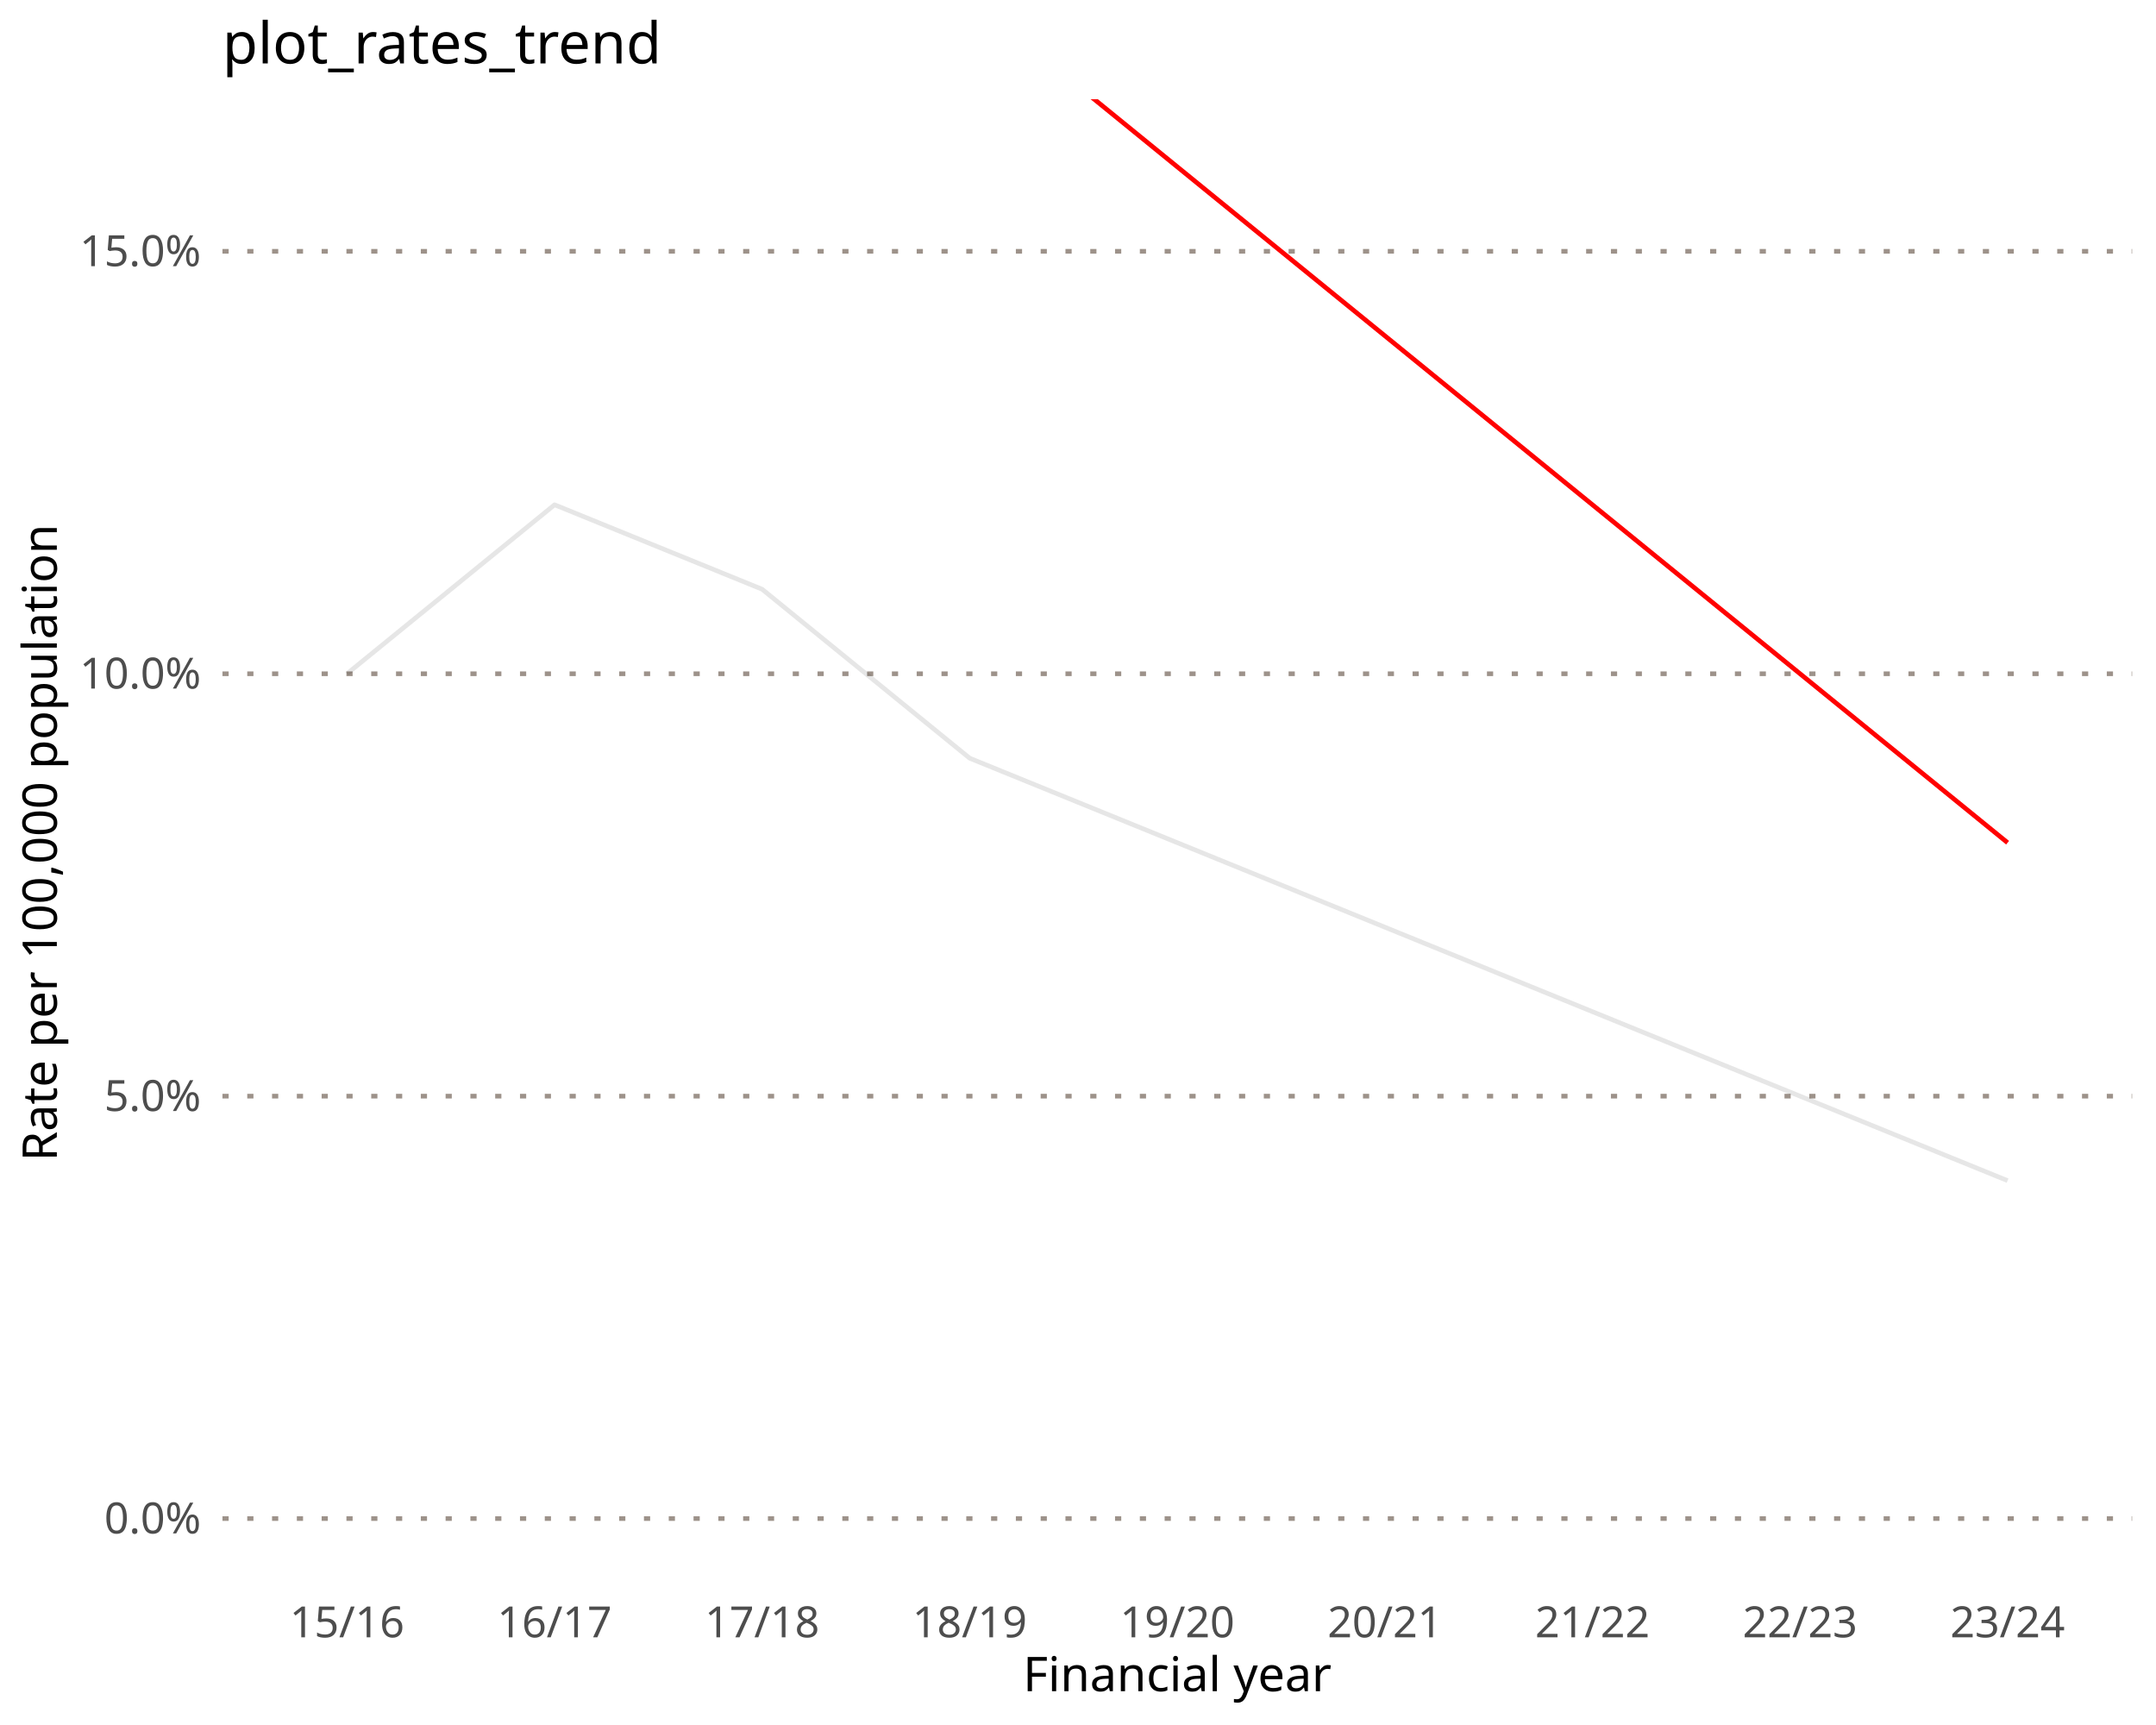
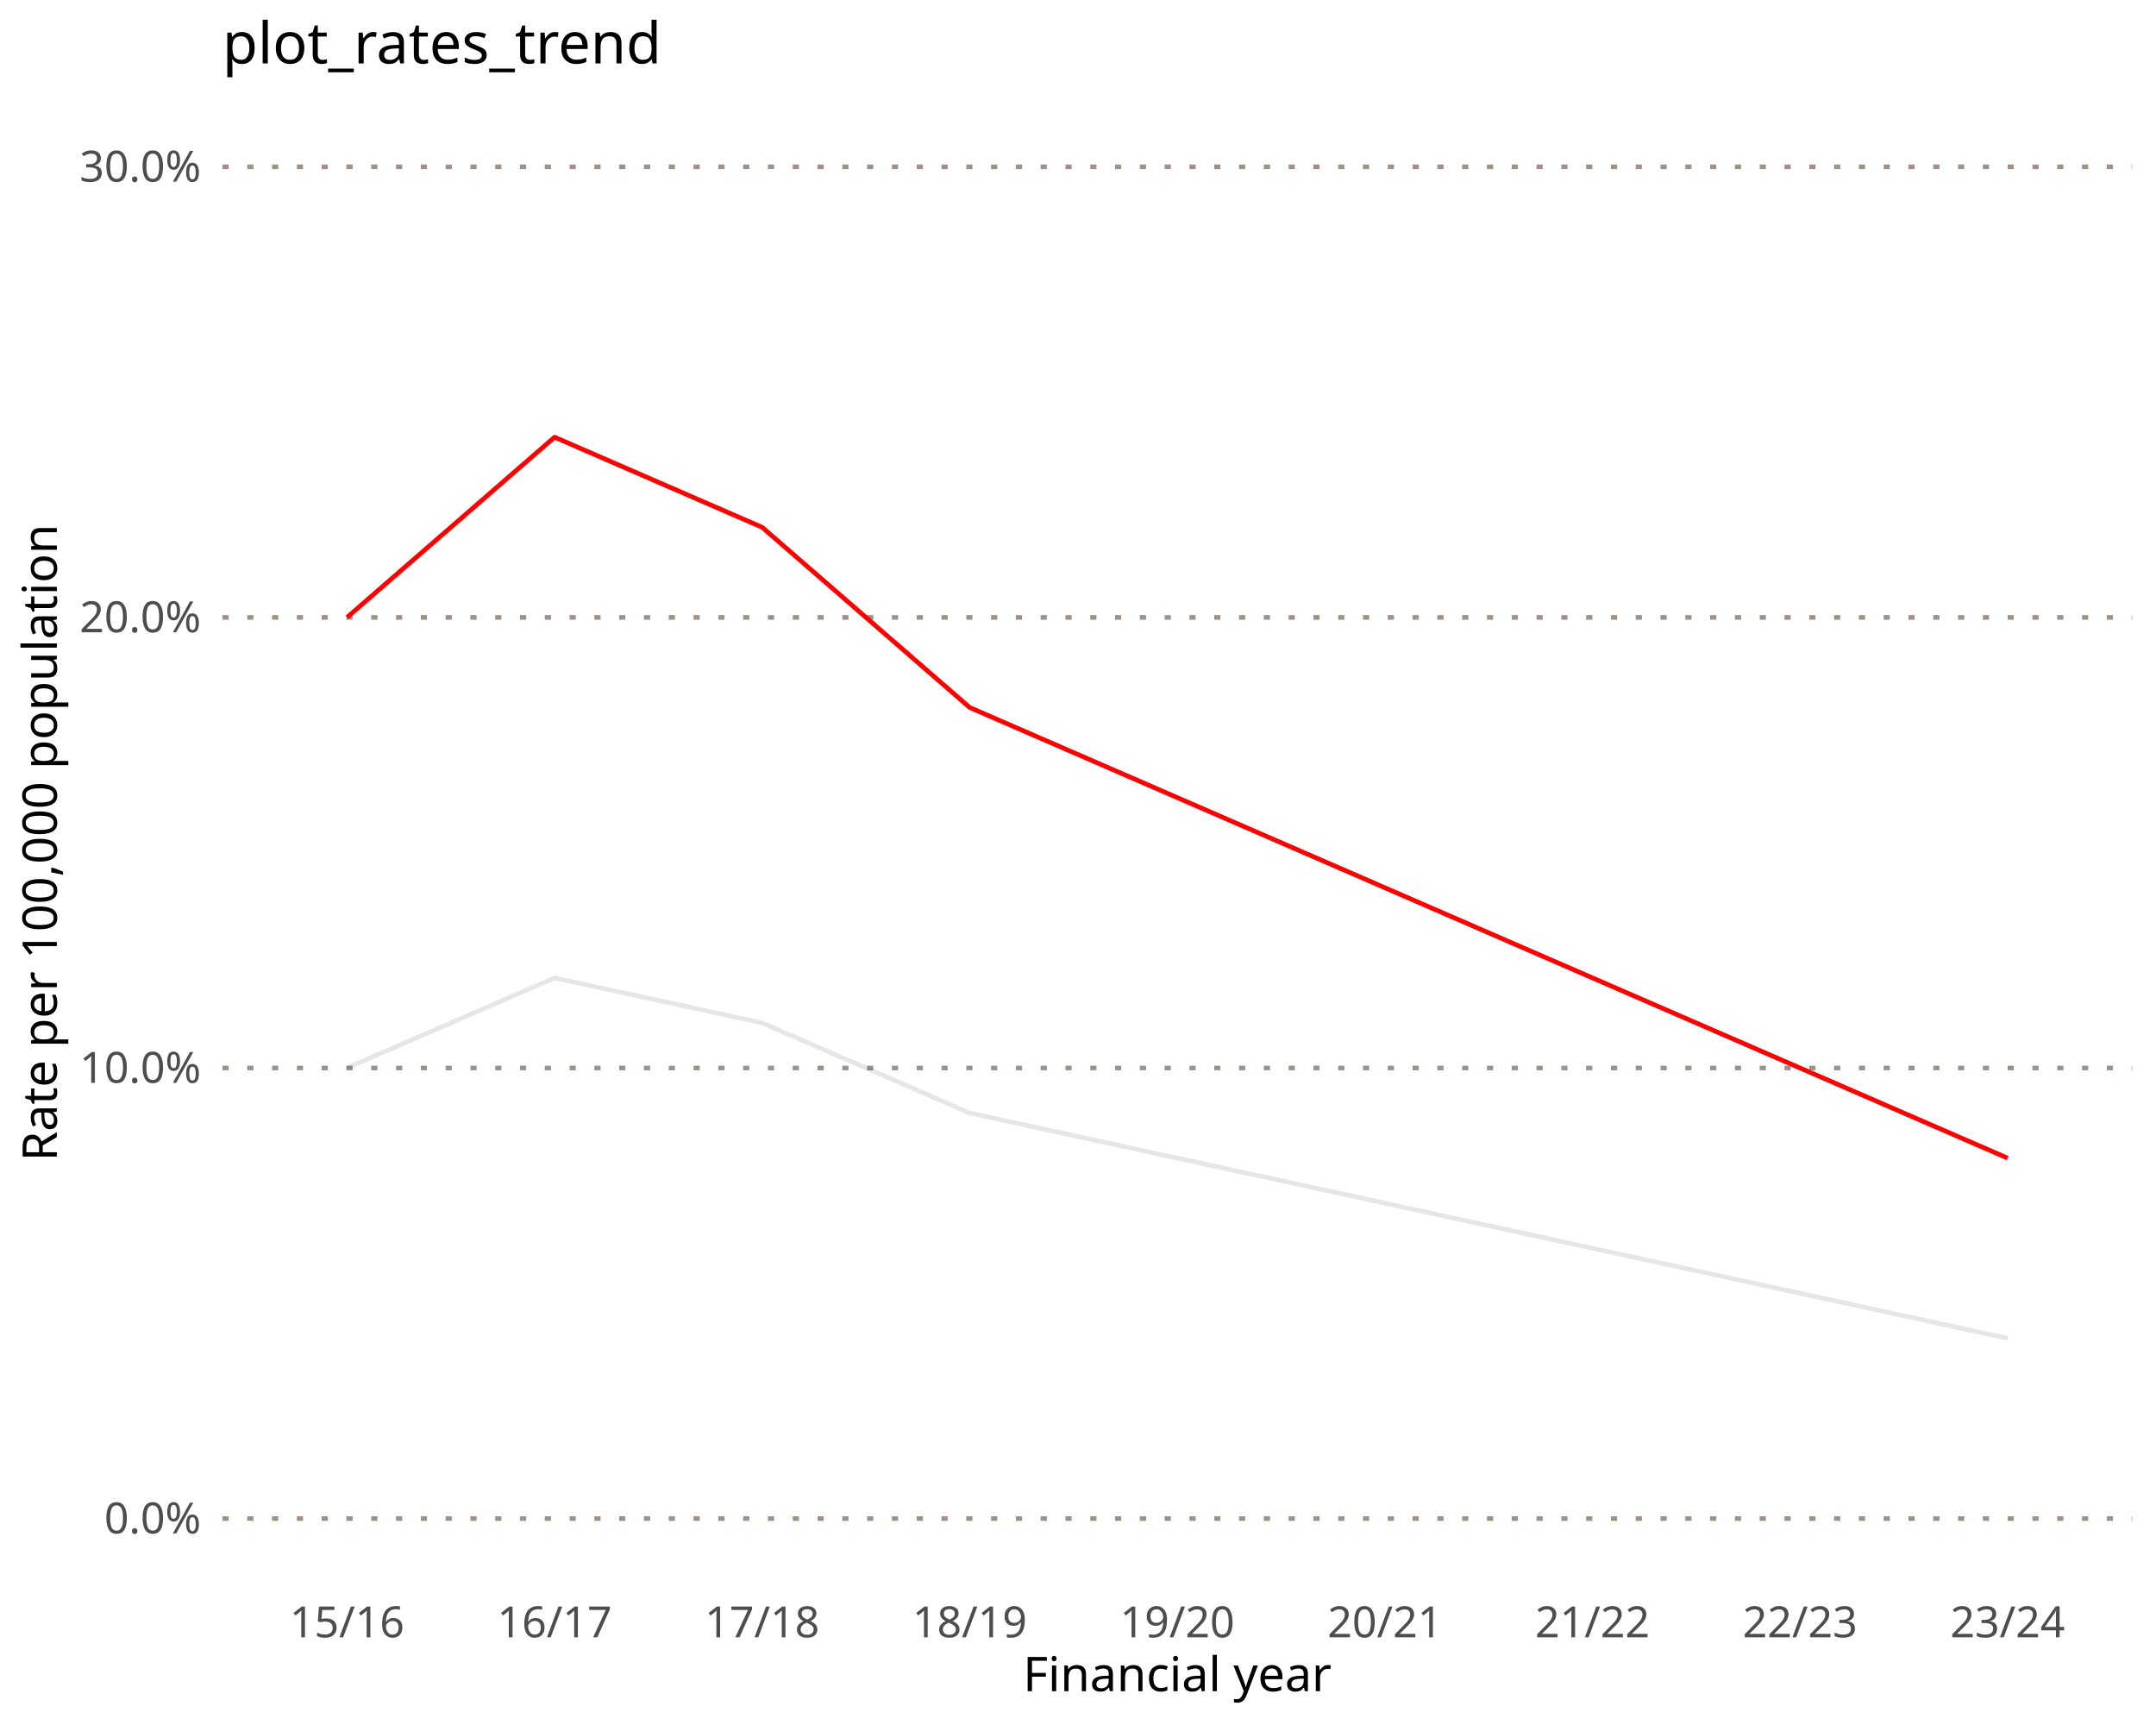
<svg xmlns="http://www.w3.org/2000/svg" class="svglite" data-engine-version="2.0" width="720.00pt" height="576.00pt" viewBox="0 0 720.00 576.00">
  <defs>
    <style type="text/css">
    .svglite line, .svglite polyline, .svglite polygon, .svglite path, .svglite rect, .svglite circle {
      fill: none;
      stroke: #000000;
      stroke-linecap: round;
      stroke-linejoin: round;
      stroke-miterlimit: 10.00;
    }
  </style>
  </defs>
  <rect width="100%" height="100%" style="stroke: none; fill: #FFFFFF;" />
  <defs>
    <clipPath id="cpMC4wMHw3MjAuMDB8MC4wMHw1NzYuMDA=">
      <rect x="0.00" y="0.00" width="720.00" height="576.00" />
    </clipPath>
  </defs>
  <g clip-path="url(#cpMC4wMHw3MjAuMDB8MC4wMHw1NzYuMDA=)">
    <rect x="0" y="0.00" width="720.00" height="576.00" style="stroke-width: 1.55; stroke: none; fill: #FFFFFF;" />
  </g>
  <defs>
    <clipPath id="cpNzQuMjl8NzEyLjAzfDMzLjE0fDUyOS42NA==">
      <rect x="74.29" y="33.14" width="637.74" height="496.50" />
    </clipPath>
  </defs>
  <g clip-path="url(#cpNzQuMjl8NzEyLjAzfDMzLjE0fDUyOS42NA==)">
    <polyline points="74.29,507.07 712.03,507.07 " style="stroke-width: 1.55; stroke: #9D928A; stroke-dasharray: 2.07,6.21; stroke-linecap: butt;" />
-     <polyline points="74.29,366.02 712.03,366.02 " style="stroke-width: 1.55; stroke: #9D928A; stroke-dasharray: 2.07,6.21; stroke-linecap: butt;" />
-     <polyline points="74.29,224.97 712.03,224.97 " style="stroke-width: 1.55; stroke: #9D928A; stroke-dasharray: 2.07,6.21; stroke-linecap: butt;" />
-     <polyline points="74.29,83.92 712.03,83.92 " style="stroke-width: 1.55; stroke: #9D928A; stroke-dasharray: 2.07,6.21; stroke-linecap: butt;" />
-     <polyline points="115.89,224.97 185.20,168.55 254.52,196.76 323.84,253.18 393.16,281.39 462.48,309.60 531.80,337.81 601.12,366.02 670.44,394.23 " style="stroke-width: 1.55; stroke: #000000; stroke-opacity: 0.10; stroke-linecap: butt;" />
-     <polyline points="115.89,-57.13 185.20,-169.97 254.52,-113.55 323.84,-0.71 393.16,55.71 462.48,112.13 531.80,168.55 601.12,224.97 670.44,281.39 " style="stroke-width: 1.55; stroke: #FF0000; stroke-linecap: butt;" />
+     <polyline points="74.29,356.62 712.03,356.62 " style="stroke-width: 1.55; stroke: #9D928A; stroke-dasharray: 2.07,6.21; stroke-linecap: butt;" />
+     <polyline points="74.29,206.16 712.03,206.16 " style="stroke-width: 1.55; stroke: #9D928A; stroke-dasharray: 2.07,6.21; stroke-linecap: butt;" />
+     <polyline points="74.29,55.71 712.03,55.71 " style="stroke-width: 1.55; stroke: #9D928A; stroke-dasharray: 2.07,6.21; stroke-linecap: butt;" />
+     <polyline points="115.89,356.62 185.20,326.53 254.52,341.57 323.84,371.66 393.16,386.71 462.48,401.75 531.80,416.80 601.12,431.84 670.44,446.89 " style="stroke-width: 1.55; stroke: #000000; stroke-opacity: 0.10; stroke-linecap: butt;" />
+     <polyline points="115.89,206.16 185.20,145.98 254.52,176.07 323.84,236.25 393.16,266.34 462.48,296.43 531.80,326.53 601.12,356.62 670.44,386.71 " style="stroke-width: 1.55; stroke: #FF0000; stroke-linecap: butt;" />
  </g>
  <g clip-path="url(#cpMC4wMHw3MjAuMDB8MC4wMHw1NzYuMDA=)">
    <text x="67.12" y="512.03" text-anchor="end" style="font-size: 14.40px; fill: #4D4D4D; font-family: sans;" textLength="32.82px" lengthAdjust="spacingAndGlyphs">0.0%</text>
-     <text x="67.12" y="370.98" text-anchor="end" style="font-size: 14.40px; fill: #4D4D4D; font-family: sans;" textLength="32.82px" lengthAdjust="spacingAndGlyphs">5.0%</text>
-     <text x="67.12" y="229.92" text-anchor="end" style="font-size: 14.40px; fill: #4D4D4D; font-family: sans;" textLength="40.83px" lengthAdjust="spacingAndGlyphs">10.0%</text>
-     <text x="67.12" y="88.87" text-anchor="end" style="font-size: 14.40px; fill: #4D4D4D; font-family: sans;" textLength="40.83px" lengthAdjust="spacingAndGlyphs">15.0%</text>
+     <text x="67.12" y="361.57" text-anchor="end" style="font-size: 14.40px; fill: #4D4D4D; font-family: sans;" textLength="40.83px" lengthAdjust="spacingAndGlyphs">10.0%</text>
+     <text x="67.12" y="211.12" text-anchor="end" style="font-size: 14.40px; fill: #4D4D4D; font-family: sans;" textLength="40.83px" lengthAdjust="spacingAndGlyphs">20.0%</text>
+     <text x="67.12" y="60.66" text-anchor="end" style="font-size: 14.40px; fill: #4D4D4D; font-family: sans;" textLength="40.83px" lengthAdjust="spacingAndGlyphs">30.0%</text>
    <text x="115.89" y="546.72" text-anchor="middle" style="font-size: 14.40px; fill: #4D4D4D; font-family: sans;" textLength="36.04px" lengthAdjust="spacingAndGlyphs">15/16</text>
    <text x="185.20" y="546.72" text-anchor="middle" style="font-size: 14.40px; fill: #4D4D4D; font-family: sans;" textLength="36.04px" lengthAdjust="spacingAndGlyphs">16/17</text>
    <text x="254.52" y="546.72" text-anchor="middle" style="font-size: 14.40px; fill: #4D4D4D; font-family: sans;" textLength="36.04px" lengthAdjust="spacingAndGlyphs">17/18</text>
    <text x="323.84" y="546.72" text-anchor="middle" style="font-size: 14.40px; fill: #4D4D4D; font-family: sans;" textLength="36.04px" lengthAdjust="spacingAndGlyphs">18/19</text>
    <text x="393.16" y="546.72" text-anchor="middle" style="font-size: 14.40px; fill: #4D4D4D; font-family: sans;" textLength="36.04px" lengthAdjust="spacingAndGlyphs">19/20</text>
    <text x="462.48" y="546.72" text-anchor="middle" style="font-size: 14.40px; fill: #4D4D4D; font-family: sans;" textLength="36.04px" lengthAdjust="spacingAndGlyphs">20/21</text>
    <text x="531.80" y="546.72" text-anchor="middle" style="font-size: 14.40px; fill: #4D4D4D; font-family: sans;" textLength="36.04px" lengthAdjust="spacingAndGlyphs">21/22</text>
    <text x="601.12" y="546.72" text-anchor="middle" style="font-size: 14.40px; fill: #4D4D4D; font-family: sans;" textLength="36.04px" lengthAdjust="spacingAndGlyphs">22/23</text>
    <text x="670.44" y="546.72" text-anchor="middle" style="font-size: 14.40px; fill: #4D4D4D; font-family: sans;" textLength="36.04px" lengthAdjust="spacingAndGlyphs">23/24</text>
    <text x="393.16" y="564.71" text-anchor="middle" style="font-size: 16.00px; font-family: sans;" textLength="99.61px" lengthAdjust="spacingAndGlyphs">Financial year</text>
    <text transform="translate(18.98,281.39) rotate(-90)" text-anchor="middle" style="font-size: 16.00px; font-family: sans;" textLength="201.95px" lengthAdjust="spacingAndGlyphs">Rate per 100,000 population</text>
    <text x="74.29" y="21.18" style="font-size: 19.20px; font-family: sans;" textLength="138.77px" lengthAdjust="spacingAndGlyphs">plot_rates_trend</text>
  </g>
</svg>
